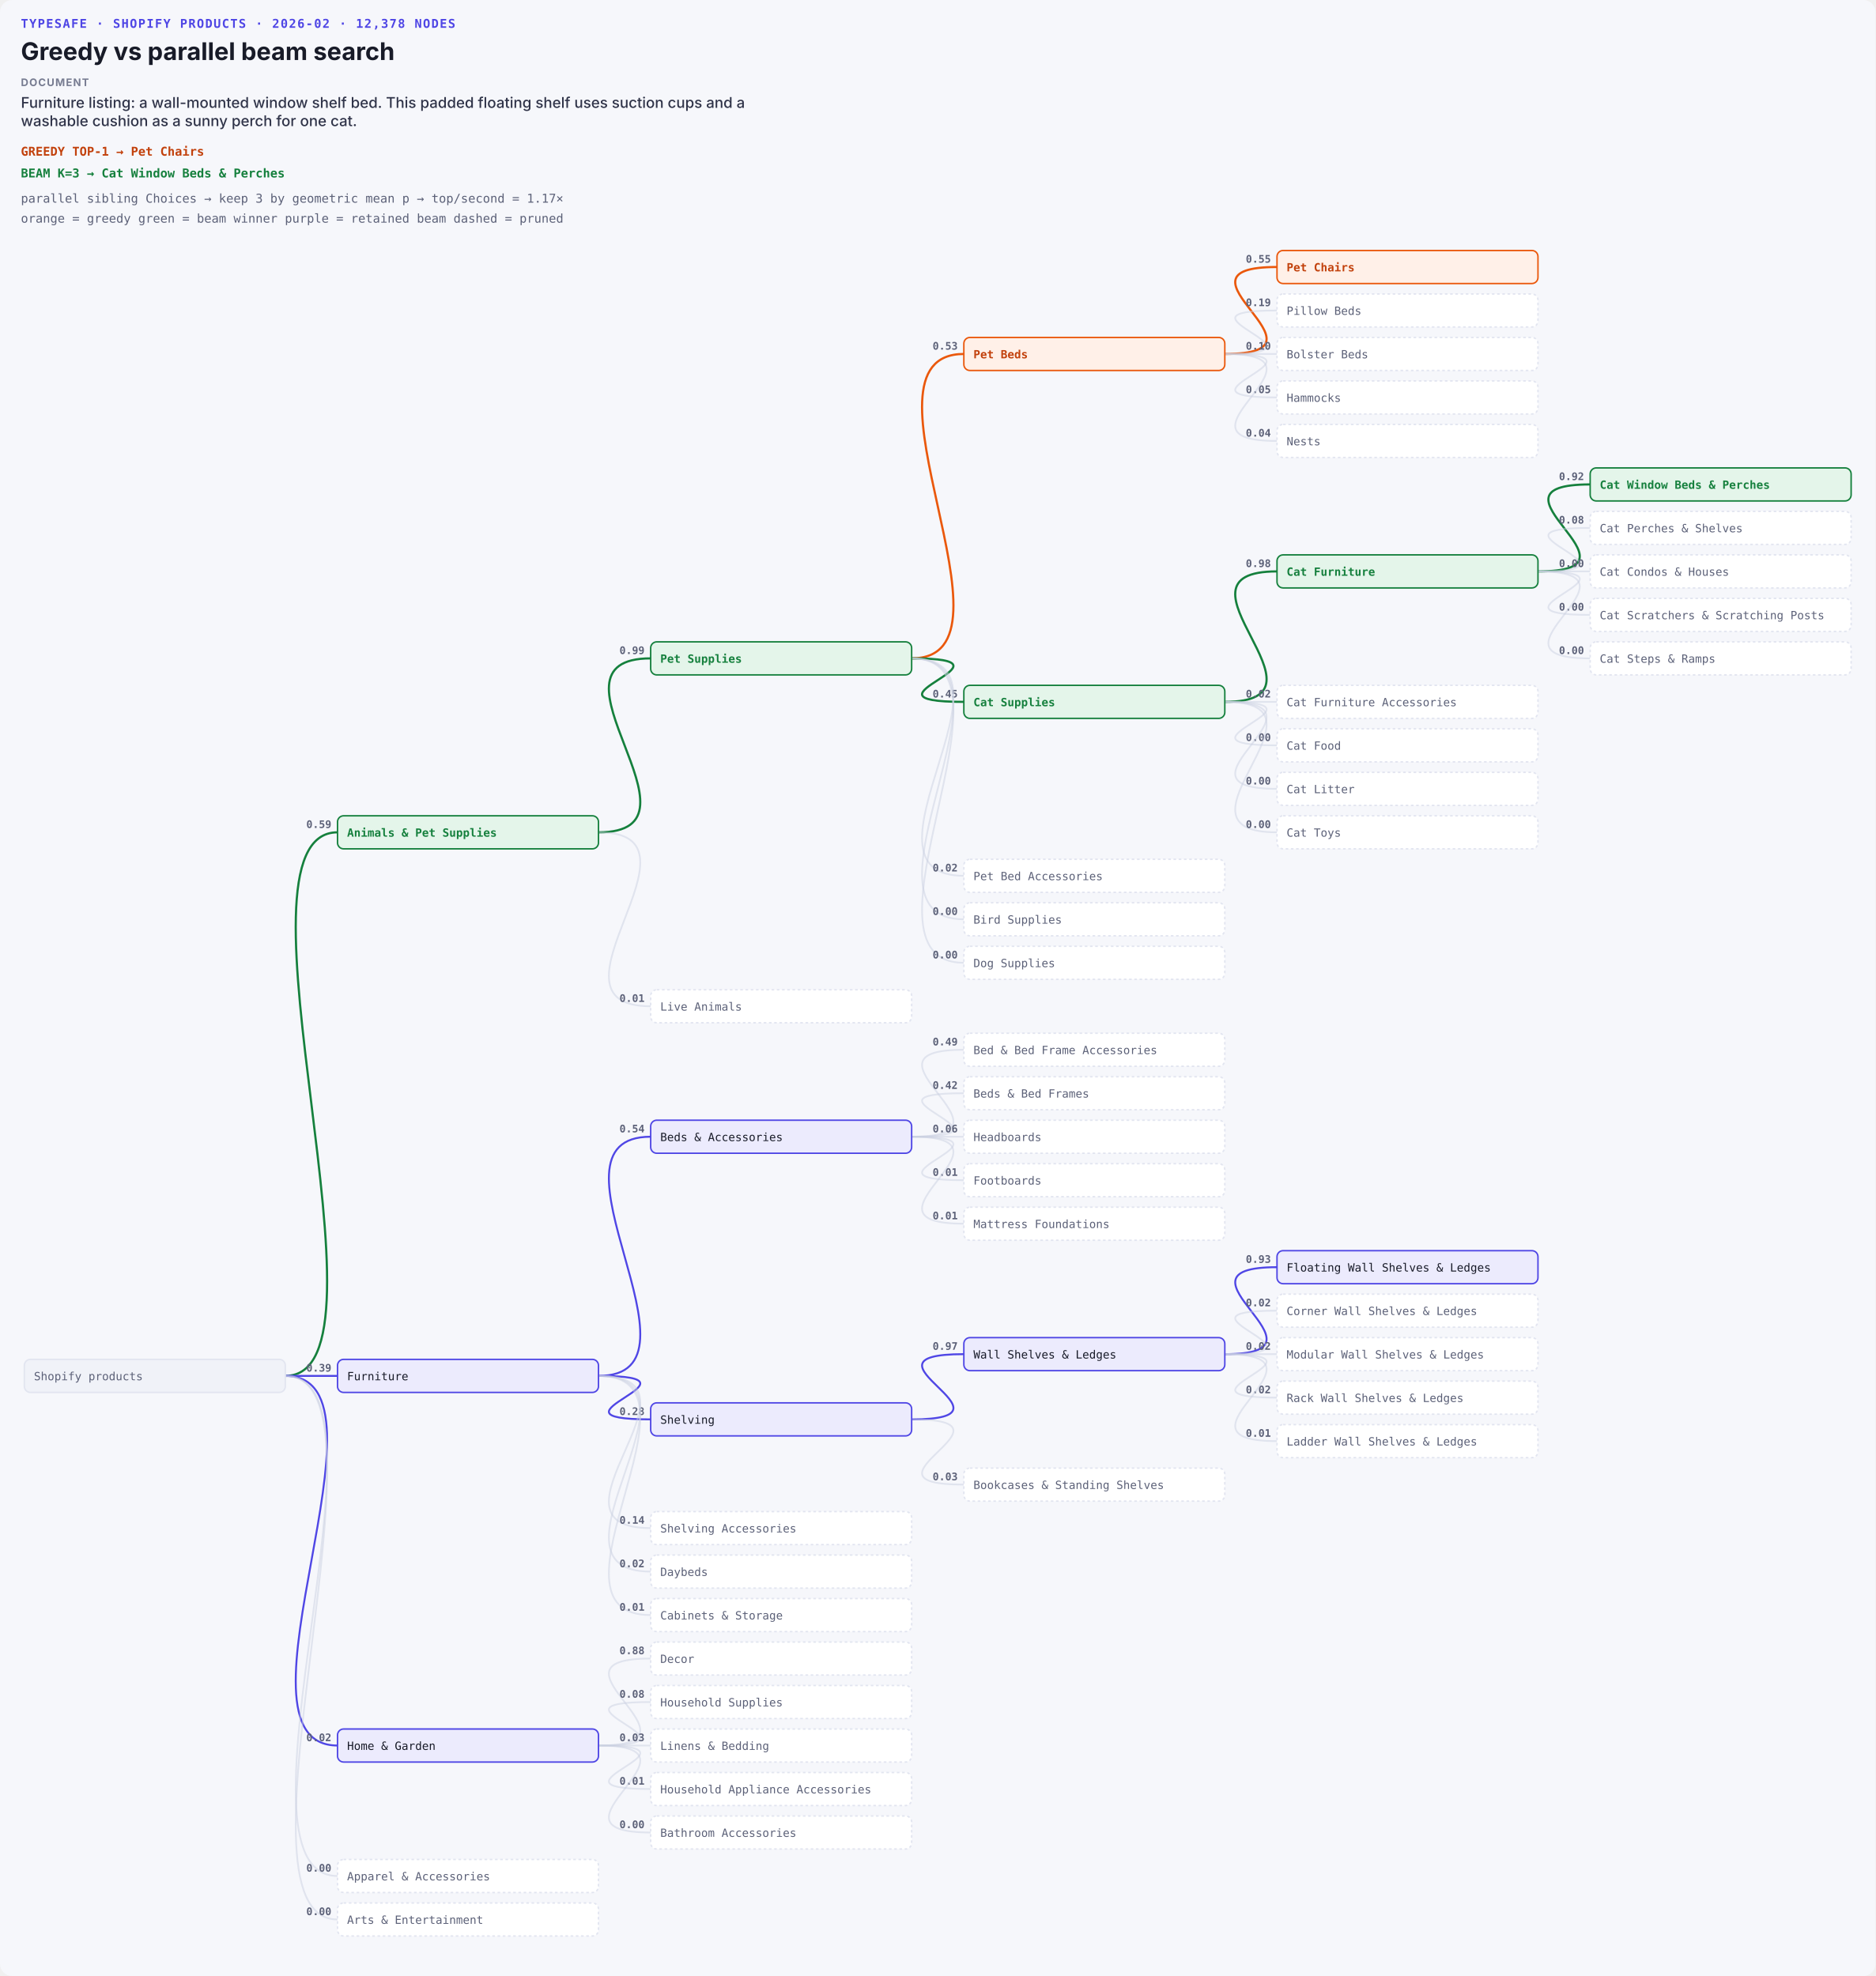
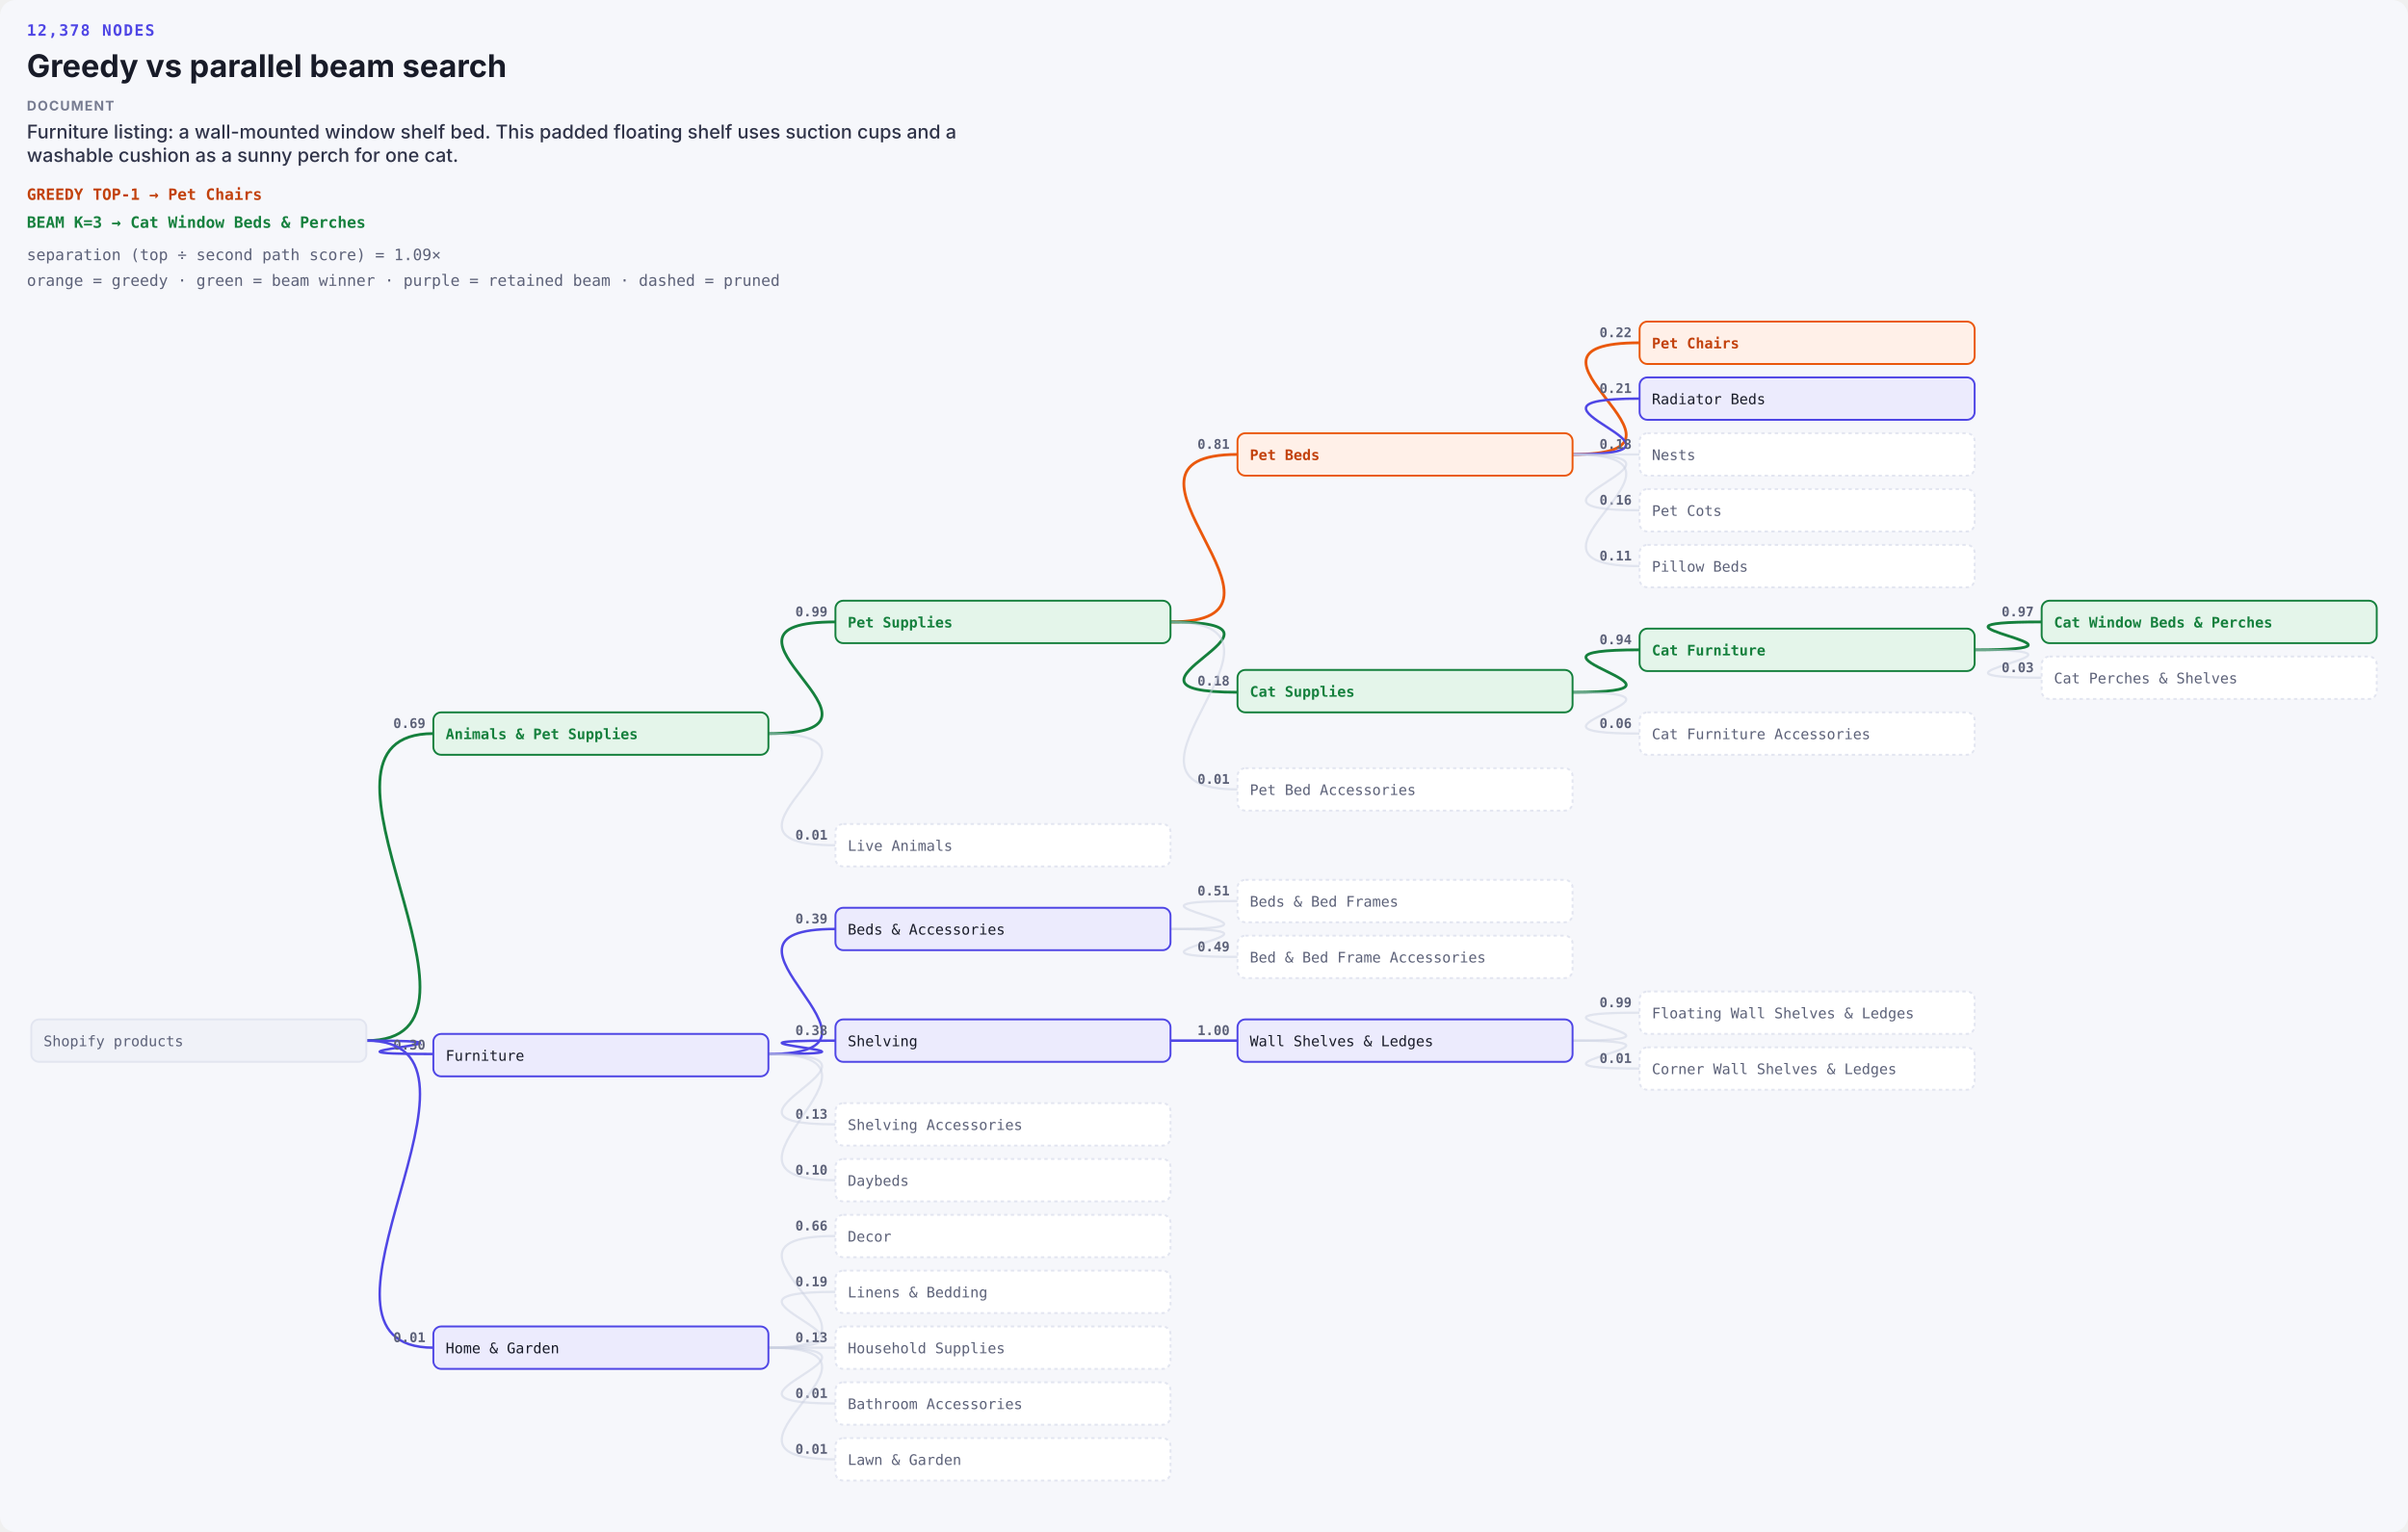
- <svg xmlns="http://www.w3.org/2000/svg" viewBox="0 0 2156 2272" width="2156" height="2272" aria-label="Shopify products taxonomy beam search">
+ <svg xmlns="http://www.w3.org/2000/svg" viewBox="0 0 2156 1372" width="2156" height="1372" aria-label="Shopify products taxonomy beam search">
  <style>
  .bg { fill:#f6f7fb }
  text { font-family:ui-monospace,"SF Mono",Menlo,Consolas,monospace }
  .eyebrow { font-size:14px; font-weight:700; letter-spacing:1.2px; fill:#4f46e5 }
  .title { font:700 28px system-ui,-apple-system,"Segoe UI",sans-serif; fill:#181b28 }
  .document-label { font:700 12px system-ui,-apple-system,"Segoe UI",sans-serif; letter-spacing:1px; fill:#777c91 }
  .document { font:500 17px system-ui,-apple-system,"Segoe UI",sans-serif; fill:#303449 }
  .copy { font-size:14px; fill:#5c6178 }
  .result { font-size:14px; font-weight:700 }
  .greedy-result { fill:#c2410c }
  .beam-result { fill:#15803d }
  .edge { fill:none; stroke:#c9cee0; stroke-width:2 }
  .edge.winner { stroke:#15803d; stroke-width:2.5 }
  .edge.greedy { stroke:#ea580c; stroke-width:2.5 }
  .edge.beam { stroke:#4f46e5; stroke-width:2.2 }
  .edge.alt { opacity:.48 }
  .prob { font-size:12px; font-weight:600; fill:#5c6178 }
  .node rect { stroke-width:1.7 }
  .node text { font-size:13px }
  .node.root rect { fill:#f0f2f8; stroke:#e2e5f0 }
  .node.root text { fill:#5c6178 }
  .node.winner rect { fill:#e4f5ea; stroke:#15803d }
  .node.winner text { fill:#15803d; font-weight:700 }
  .node.greedy rect { fill:#fff0e8; stroke:#ea580c }
  .node.greedy text { fill:#c2410c; font-weight:700 }
  .node.beam rect { fill:#ecebfd; stroke:#4f46e5 }
  .node.beam text { fill:#181b28 }
  .node.alt rect { fill:#fff; stroke:#e2e5f0; stroke-dasharray:3 3 }
  .node.alt text { fill:#5c6178 }
</style>
-   <rect class="bg" width="2156" height="2272" rx="14" />
-   <text class="eyebrow" x="24" y="32">TYPESAFE · SHOPIFY PRODUCTS · 2026-02 · 12,378 NODES</text>
+   <rect class="bg" width="2156" height="1372" rx="14" />
+   <text class="eyebrow" x="24" y="32">12,378 NODES</text>
  <text class="title" x="24" y="69">Greedy vs parallel beam search</text>
  <text class="document-label" x="24" y="99">DOCUMENT</text>
  <text class="document" x="24" y="124">Furniture listing: a wall-mounted window shelf bed. This padded floating shelf uses suction cups and a</text>
  <text class="document" x="24" y="145">washable cushion as a sunny perch for one cat.</text>
  <text class="result greedy-result" x="24" y="179">GREEDY TOP-1 → Pet Chairs</text>
  <text class="result beam-result" x="24" y="204">BEAM K=3 → Cat Window Beds &amp; Perches</text>
-   <text class="copy" x="24" y="233">parallel sibling Choices → keep 3 by geometric mean p → top/second = 1.17×</text>
-   <text class="copy" x="24" y="256">orange = greedy   green = beam winner   purple = retained beam   dashed = pruned</text>
-   <path class="edge winner" d="M328,1582 C465,1582 251,957 388,957" />
-   <text class="prob" x="381" y="952" text-anchor="end">0.59</text>
-   <path class="edge winner" d="M688,957 C825,957 611,757 748,757" />
-   <text class="prob" x="741" y="752" text-anchor="end">0.99</text>
-   <path class="edge greedy" d="M1048,757 C1185,757 971,407 1108,407" />
-   <text class="prob" x="1101" y="402" text-anchor="end">0.53</text>
+   <text class="copy" x="24" y="233">separation (top ÷ second path score) = 1.09×</text>
+   <text class="copy" x="24" y="256">orange = greedy · green = beam winner · purple = retained beam · dashed = pruned</text>
+   <path class="edge winner" d="M328,932 C465,932 251,657 388,657" />
+   <text class="prob" x="381" y="652" text-anchor="end">0.69</text>
+   <path class="edge winner" d="M688,657 C825,657 611,557 748,557" />
+   <text class="prob" x="741" y="552" text-anchor="end">0.99</text>
+   <path class="edge greedy" d="M1048,557 C1185,557 971,407 1108,407" />
+   <text class="prob" x="1101" y="402" text-anchor="end">0.81</text>
  <path class="edge greedy" d="M1408,407 C1545,407 1331,307 1468,307" />
-   <text class="prob" x="1461" y="302" text-anchor="end">0.55</text>
-   <path class="edge alt" d="M1408,407 C1545,407 1331,357 1468,357" />
-   <text class="prob" x="1461" y="352" text-anchor="end">0.19</text>
+   <text class="prob" x="1461" y="302" text-anchor="end">0.22</text>
+   <path class="edge beam" d="M1408,407 C1545,407 1331,357 1468,357" />
+   <text class="prob" x="1461" y="352" text-anchor="end">0.21</text>
  <path class="edge alt" d="M1408,407 C1545,407 1331,407 1468,407" />
-   <text class="prob" x="1461" y="402" text-anchor="end">0.10</text>
+   <text class="prob" x="1461" y="402" text-anchor="end">0.18</text>
  <path class="edge alt" d="M1408,407 C1545,407 1331,457 1468,457" />
-   <text class="prob" x="1461" y="452" text-anchor="end">0.05</text>
+   <text class="prob" x="1461" y="452" text-anchor="end">0.16</text>
  <path class="edge alt" d="M1408,407 C1545,407 1331,507 1468,507" />
-   <text class="prob" x="1461" y="502" text-anchor="end">0.04</text>
-   <path class="edge winner" d="M1048,757 C1185,757 971,807 1108,807" />
-   <text class="prob" x="1101" y="802" text-anchor="end">0.45</text>
-   <path class="edge winner" d="M1408,807 C1545,807 1331,657 1468,657" />
-   <text class="prob" x="1461" y="652" text-anchor="end">0.98</text>
-   <path class="edge winner" d="M1768,657 C1905,657 1691,557 1828,557" />
-   <text class="prob" x="1821" y="552" text-anchor="end">0.92</text>
-   <path class="edge alt" d="M1768,657 C1905,657 1691,607 1828,607" />
-   <text class="prob" x="1821" y="602" text-anchor="end">0.08</text>
-   <path class="edge alt" d="M1768,657 C1905,657 1691,657 1828,657" />
-   <text class="prob" x="1821" y="652" text-anchor="end">0.00</text>
-   <path class="edge alt" d="M1768,657 C1905,657 1691,707 1828,707" />
-   <text class="prob" x="1821" y="702" text-anchor="end">0.00</text>
-   <path class="edge alt" d="M1768,657 C1905,657 1691,757 1828,757" />
-   <text class="prob" x="1821" y="752" text-anchor="end">0.00</text>
-   <path class="edge alt" d="M1408,807 C1545,807 1331,807 1468,807" />
-   <text class="prob" x="1461" y="802" text-anchor="end">0.02</text>
-   <path class="edge alt" d="M1408,807 C1545,807 1331,857 1468,857" />
-   <text class="prob" x="1461" y="852" text-anchor="end">0.00</text>
-   <path class="edge alt" d="M1408,807 C1545,807 1331,907 1468,907" />
-   <text class="prob" x="1461" y="902" text-anchor="end">0.00</text>
-   <path class="edge alt" d="M1408,807 C1545,807 1331,957 1468,957" />
-   <text class="prob" x="1461" y="952" text-anchor="end">0.00</text>
-   <path class="edge alt" d="M1048,757 C1185,757 971,1007 1108,1007" />
-   <text class="prob" x="1101" y="1002" text-anchor="end">0.02</text>
-   <path class="edge alt" d="M1048,757 C1185,757 971,1057 1108,1057" />
-   <text class="prob" x="1101" y="1052" text-anchor="end">0.00</text>
-   <path class="edge alt" d="M1048,757 C1185,757 971,1107 1108,1107" />
-   <text class="prob" x="1101" y="1102" text-anchor="end">0.00</text>
-   <path class="edge alt" d="M688,957 C825,957 611,1157 748,1157" />
-   <text class="prob" x="741" y="1152" text-anchor="end">0.01</text>
-   <path class="edge beam" d="M328,1582 C465,1582 251,1582 388,1582" />
-   <text class="prob" x="381" y="1577" text-anchor="end">0.39</text>
-   <path class="edge beam" d="M688,1582 C825,1582 611,1307 748,1307" />
-   <text class="prob" x="741" y="1302" text-anchor="end">0.54</text>
-   <path class="edge alt" d="M1048,1307 C1185,1307 971,1207 1108,1207" />
-   <text class="prob" x="1101" y="1202" text-anchor="end">0.49</text>
-   <path class="edge alt" d="M1048,1307 C1185,1307 971,1257 1108,1257" />
-   <text class="prob" x="1101" y="1252" text-anchor="end">0.42</text>
-   <path class="edge alt" d="M1048,1307 C1185,1307 971,1307 1108,1307" />
-   <text class="prob" x="1101" y="1302" text-anchor="end">0.06</text>
-   <path class="edge alt" d="M1048,1307 C1185,1307 971,1357 1108,1357" />
-   <text class="prob" x="1101" y="1352" text-anchor="end">0.01</text>
-   <path class="edge alt" d="M1048,1307 C1185,1307 971,1407 1108,1407" />
-   <text class="prob" x="1101" y="1402" text-anchor="end">0.01</text>
-   <path class="edge beam" d="M688,1582 C825,1582 611,1632 748,1632" />
-   <text class="prob" x="741" y="1627" text-anchor="end">0.28</text>
-   <path class="edge beam" d="M1048,1632 C1185,1632 971,1557 1108,1557" />
-   <text class="prob" x="1101" y="1552" text-anchor="end">0.97</text>
-   <path class="edge beam" d="M1408,1557 C1545,1557 1331,1457 1468,1457" />
-   <text class="prob" x="1461" y="1452" text-anchor="end">0.93</text>
-   <path class="edge alt" d="M1408,1557 C1545,1557 1331,1507 1468,1507" />
-   <text class="prob" x="1461" y="1502" text-anchor="end">0.02</text>
-   <path class="edge alt" d="M1408,1557 C1545,1557 1331,1557 1468,1557" />
-   <text class="prob" x="1461" y="1552" text-anchor="end">0.02</text>
-   <path class="edge alt" d="M1408,1557 C1545,1557 1331,1607 1468,1607" />
-   <text class="prob" x="1461" y="1602" text-anchor="end">0.02</text>
-   <path class="edge alt" d="M1408,1557 C1545,1557 1331,1657 1468,1657" />
-   <text class="prob" x="1461" y="1652" text-anchor="end">0.01</text>
-   <path class="edge alt" d="M1048,1632 C1185,1632 971,1707 1108,1707" />
-   <text class="prob" x="1101" y="1702" text-anchor="end">0.03</text>
-   <path class="edge alt" d="M688,1582 C825,1582 611,1757 748,1757" />
-   <text class="prob" x="741" y="1752" text-anchor="end">0.14</text>
-   <path class="edge alt" d="M688,1582 C825,1582 611,1807 748,1807" />
-   <text class="prob" x="741" y="1802" text-anchor="end">0.02</text>
-   <path class="edge alt" d="M688,1582 C825,1582 611,1857 748,1857" />
-   <text class="prob" x="741" y="1852" text-anchor="end">0.01</text>
-   <path class="edge beam" d="M328,1582 C465,1582 251,2007 388,2007" />
-   <text class="prob" x="381" y="2002" text-anchor="end">0.02</text>
-   <path class="edge alt" d="M688,2007 C825,2007 611,1907 748,1907" />
-   <text class="prob" x="741" y="1902" text-anchor="end">0.88</text>
-   <path class="edge alt" d="M688,2007 C825,2007 611,1957 748,1957" />
-   <text class="prob" x="741" y="1952" text-anchor="end">0.08</text>
-   <path class="edge alt" d="M688,2007 C825,2007 611,2007 748,2007" />
-   <text class="prob" x="741" y="2002" text-anchor="end">0.03</text>
-   <path class="edge alt" d="M688,2007 C825,2007 611,2057 748,2057" />
-   <text class="prob" x="741" y="2052" text-anchor="end">0.01</text>
-   <path class="edge alt" d="M688,2007 C825,2007 611,2107 748,2107" />
-   <text class="prob" x="741" y="2102" text-anchor="end">0.00</text>
-   <path class="edge alt" d="M328,1582 C465,1582 251,2157 388,2157" />
-   <text class="prob" x="381" y="2152" text-anchor="end">0.00</text>
-   <path class="edge alt" d="M328,1582 C465,1582 251,2207 388,2207" />
-   <text class="prob" x="381" y="2202" text-anchor="end">0.00</text>
+   <text class="prob" x="1461" y="502" text-anchor="end">0.11</text>
+   <path class="edge winner" d="M1048,557 C1185,557 971,620 1108,620" />
+   <text class="prob" x="1101" y="614" text-anchor="end">0.18</text>
+   <path class="edge winner" d="M1408,620 C1545,620 1331,582 1468,582" />
+   <text class="prob" x="1461" y="577" text-anchor="end">0.94</text>
+   <path class="edge winner" d="M1768,582 C1905,582 1691,557 1828,557" />
+   <text class="prob" x="1821" y="552" text-anchor="end">0.97</text>
+   <path class="edge alt" d="M1768,582 C1905,582 1691,607 1828,607" />
+   <text class="prob" x="1821" y="602" text-anchor="end">0.03</text>
+   <path class="edge alt" d="M1408,620 C1545,620 1331,657 1468,657" />
+   <text class="prob" x="1461" y="652" text-anchor="end">0.06</text>
+   <path class="edge alt" d="M1048,557 C1185,557 971,707 1108,707" />
+   <text class="prob" x="1101" y="702" text-anchor="end">0.01</text>
+   <path class="edge alt" d="M688,657 C825,657 611,757 748,757" />
+   <text class="prob" x="741" y="752" text-anchor="end">0.01</text>
+   <path class="edge beam" d="M328,932 C465,932 251,944 388,944" />
+   <text class="prob" x="381" y="940" text-anchor="end">0.30</text>
+   <path class="edge beam" d="M688,944 C825,944 611,832 748,832" />
+   <text class="prob" x="741" y="827" text-anchor="end">0.39</text>
+   <path class="edge alt" d="M1048,832 C1185,832 971,807 1108,807" />
+   <text class="prob" x="1101" y="802" text-anchor="end">0.51</text>
+   <path class="edge alt" d="M1048,832 C1185,832 971,857 1108,857" />
+   <text class="prob" x="1101" y="852" text-anchor="end">0.49</text>
+   <path class="edge beam" d="M688,944 C825,944 611,932 748,932" />
+   <text class="prob" x="741" y="927" text-anchor="end">0.38</text>
+   <path class="edge beam" d="M1048,932 C1185,932 971,932 1108,932" />
+   <text class="prob" x="1101" y="927" text-anchor="end">1.00</text>
+   <path class="edge alt" d="M1408,932 C1545,932 1331,907 1468,907" />
+   <text class="prob" x="1461" y="902" text-anchor="end">0.99</text>
+   <path class="edge alt" d="M1408,932 C1545,932 1331,957 1468,957" />
+   <text class="prob" x="1461" y="952" text-anchor="end">0.01</text>
+   <path class="edge alt" d="M688,944 C825,944 611,1007 748,1007" />
+   <text class="prob" x="741" y="1002" text-anchor="end">0.13</text>
+   <path class="edge alt" d="M688,944 C825,944 611,1057 748,1057" />
+   <text class="prob" x="741" y="1052" text-anchor="end">0.10</text>
+   <path class="edge beam" d="M328,932 C465,932 251,1207 388,1207" />
+   <text class="prob" x="381" y="1202" text-anchor="end">0.01</text>
+   <path class="edge alt" d="M688,1207 C825,1207 611,1107 748,1107" />
+   <text class="prob" x="741" y="1102" text-anchor="end">0.66</text>
+   <path class="edge alt" d="M688,1207 C825,1207 611,1157 748,1157" />
+   <text class="prob" x="741" y="1152" text-anchor="end">0.19</text>
+   <path class="edge alt" d="M688,1207 C825,1207 611,1207 748,1207" />
+   <text class="prob" x="741" y="1202" text-anchor="end">0.13</text>
+   <path class="edge alt" d="M688,1207 C825,1207 611,1257 748,1257" />
+   <text class="prob" x="741" y="1252" text-anchor="end">0.01</text>
+   <path class="edge alt" d="M688,1207 C825,1207 611,1307 748,1307" />
+   <text class="prob" x="741" y="1302" text-anchor="end">0.01</text>
  <g class="node greedy">
    <rect x="1468" y="288" width="300" height="38" rx="7" />
    <text x="1479" y="312">Pet Chairs</text>
  </g>
-   <g class="node alt">
+   <g class="node beam">
    <rect x="1468" y="338" width="300" height="38" rx="7" />
-     <text x="1479" y="362">Pillow Beds</text>
+     <text x="1479" y="362">Radiator Beds</text>
  </g>
  <g class="node alt">
    <rect x="1468" y="388" width="300" height="38" rx="7" />
-     <text x="1479" y="412">Bolster Beds</text>
+     <text x="1479" y="412">Nests</text>
  </g>
  <g class="node alt">
    <rect x="1468" y="438" width="300" height="38" rx="7" />
-     <text x="1479" y="462">Hammocks</text>
+     <text x="1479" y="462">Pet Cots</text>
  </g>
  <g class="node alt">
    <rect x="1468" y="488" width="300" height="38" rx="7" />
-     <text x="1479" y="512">Nests</text>
+     <text x="1479" y="512">Pillow Beds</text>
  </g>
  <g class="node greedy">
    <rect x="1108" y="388" width="300" height="38" rx="7" />
    <text x="1119" y="412">Pet Beds</text>
  </g>
  <g class="node winner">
    <rect x="1828" y="538" width="300" height="38" rx="7" />
    <text x="1839" y="562">Cat Window Beds &amp; Perches</text>
  </g>
  <g class="node alt">
    <rect x="1828" y="588" width="300" height="38" rx="7" />
    <text x="1839" y="612">Cat Perches &amp; Shelves</text>
  </g>
-   <g class="node alt">
-     <rect x="1828" y="638" width="300" height="38" rx="7" />
-     <text x="1839" y="662">Cat Condos &amp; Houses</text>
-   </g>
-   <g class="node alt">
-     <rect x="1828" y="688" width="300" height="38" rx="7" />
-     <text x="1839" y="712">Cat Scratchers &amp; Scratching Posts</text>
-   </g>
-   <g class="node alt">
-     <rect x="1828" y="738" width="300" height="38" rx="7" />
-     <text x="1839" y="762">Cat Steps &amp; Ramps</text>
-   </g>
-   <g class="node winner">
+   <g class="node winner">
+     <rect x="1468" y="563" width="300" height="38" rx="7" />
+     <text x="1479" y="587">Cat Furniture</text>
+   </g>
+   <g class="node alt">
    <rect x="1468" y="638" width="300" height="38" rx="7" />
-     <text x="1479" y="662">Cat Furniture</text>
-   </g>
-   <g class="node alt">
-     <rect x="1468" y="788" width="300" height="38" rx="7" />
-     <text x="1479" y="812">Cat Furniture Accessories</text>
-   </g>
-   <g class="node alt">
-     <rect x="1468" y="838" width="300" height="38" rx="7" />
-     <text x="1479" y="862">Cat Food</text>
+     <text x="1479" y="662">Cat Furniture Accessories</text>
+   </g>
+   <g class="node winner">
+     <rect x="1108" y="600" width="300" height="38" rx="7" />
+     <text x="1119" y="624">Cat Supplies</text>
+   </g>
+   <g class="node alt">
+     <rect x="1108" y="688" width="300" height="38" rx="7" />
+     <text x="1119" y="712">Pet Bed Accessories</text>
+   </g>
+   <g class="node winner">
+     <rect x="748" y="538" width="300" height="38" rx="7" />
+     <text x="759" y="562">Pet Supplies</text>
+   </g>
+   <g class="node alt">
+     <rect x="748" y="738" width="300" height="38" rx="7" />
+     <text x="759" y="762">Live Animals</text>
+   </g>
+   <g class="node winner">
+     <rect x="388" y="638" width="300" height="38" rx="7" />
+     <text x="399" y="662">Animals &amp; Pet Supplies</text>
+   </g>
+   <g class="node alt">
+     <rect x="1108" y="788" width="300" height="38" rx="7" />
+     <text x="1119" y="812">Beds &amp; Bed Frames</text>
+   </g>
+   <g class="node alt">
+     <rect x="1108" y="838" width="300" height="38" rx="7" />
+     <text x="1119" y="862">Bed &amp; Bed Frame Accessories</text>
+   </g>
+   <g class="node beam">
+     <rect x="748" y="813" width="300" height="38" rx="7" />
+     <text x="759" y="837">Beds &amp; Accessories</text>
  </g>
  <g class="node alt">
    <rect x="1468" y="888" width="300" height="38" rx="7" />
-     <text x="1479" y="912">Cat Litter</text>
+     <text x="1479" y="912">Floating Wall Shelves &amp; Ledges</text>
  </g>
  <g class="node alt">
    <rect x="1468" y="938" width="300" height="38" rx="7" />
-     <text x="1479" y="962">Cat Toys</text>
-   </g>
-   <g class="node winner">
-     <rect x="1108" y="788" width="300" height="38" rx="7" />
-     <text x="1119" y="812">Cat Supplies</text>
-   </g>
-   <g class="node alt">
-     <rect x="1108" y="988" width="300" height="38" rx="7" />
-     <text x="1119" y="1012">Pet Bed Accessories</text>
-   </g>
-   <g class="node alt">
-     <rect x="1108" y="1038" width="300" height="38" rx="7" />
-     <text x="1119" y="1062">Bird Supplies</text>
-   </g>
-   <g class="node alt">
-     <rect x="1108" y="1088" width="300" height="38" rx="7" />
-     <text x="1119" y="1112">Dog Supplies</text>
-   </g>
-   <g class="node winner">
-     <rect x="748" y="738" width="300" height="38" rx="7" />
-     <text x="759" y="762">Pet Supplies</text>
+     <text x="1479" y="962">Corner Wall Shelves &amp; Ledges</text>
+   </g>
+   <g class="node beam">
+     <rect x="1108" y="913" width="300" height="38" rx="7" />
+     <text x="1119" y="937">Wall Shelves &amp; Ledges</text>
+   </g>
+   <g class="node beam">
+     <rect x="748" y="913" width="300" height="38" rx="7" />
+     <text x="759" y="937">Shelving</text>
+   </g>
+   <g class="node alt">
+     <rect x="748" y="988" width="300" height="38" rx="7" />
+     <text x="759" y="1012">Shelving Accessories</text>
+   </g>
+   <g class="node alt">
+     <rect x="748" y="1038" width="300" height="38" rx="7" />
+     <text x="759" y="1062">Daybeds</text>
+   </g>
+   <g class="node beam">
+     <rect x="388" y="926" width="300" height="38" rx="7" />
+     <text x="399" y="950">Furniture</text>
+   </g>
+   <g class="node alt">
+     <rect x="748" y="1088" width="300" height="38" rx="7" />
+     <text x="759" y="1112">Decor</text>
  </g>
  <g class="node alt">
    <rect x="748" y="1138" width="300" height="38" rx="7" />
-     <text x="759" y="1162">Live Animals</text>
-   </g>
-   <g class="node winner">
-     <rect x="388" y="938" width="300" height="38" rx="7" />
-     <text x="399" y="962">Animals &amp; Pet Supplies</text>
-   </g>
-   <g class="node alt">
-     <rect x="1108" y="1188" width="300" height="38" rx="7" />
-     <text x="1119" y="1212">Bed &amp; Bed Frame Accessories</text>
-   </g>
-   <g class="node alt">
-     <rect x="1108" y="1238" width="300" height="38" rx="7" />
-     <text x="1119" y="1262">Beds &amp; Bed Frames</text>
-   </g>
-   <g class="node alt">
-     <rect x="1108" y="1288" width="300" height="38" rx="7" />
-     <text x="1119" y="1312">Headboards</text>
-   </g>
-   <g class="node alt">
-     <rect x="1108" y="1338" width="300" height="38" rx="7" />
-     <text x="1119" y="1362">Footboards</text>
-   </g>
-   <g class="node alt">
-     <rect x="1108" y="1388" width="300" height="38" rx="7" />
-     <text x="1119" y="1412">Mattress Foundations</text>
-   </g>
-   <g class="node beam">
+     <text x="759" y="1162">Linens &amp; Bedding</text>
+   </g>
+   <g class="node alt">
+     <rect x="748" y="1188" width="300" height="38" rx="7" />
+     <text x="759" y="1212">Household Supplies</text>
+   </g>
+   <g class="node alt">
+     <rect x="748" y="1238" width="300" height="38" rx="7" />
+     <text x="759" y="1262">Bathroom Accessories</text>
+   </g>
+   <g class="node alt">
    <rect x="748" y="1288" width="300" height="38" rx="7" />
-     <text x="759" y="1312">Beds &amp; Accessories</text>
-   </g>
-   <g class="node beam">
-     <rect x="1468" y="1438" width="300" height="38" rx="7" />
-     <text x="1479" y="1462">Floating Wall Shelves &amp; Ledges</text>
-   </g>
-   <g class="node alt">
-     <rect x="1468" y="1488" width="300" height="38" rx="7" />
-     <text x="1479" y="1512">Corner Wall Shelves &amp; Ledges</text>
-   </g>
-   <g class="node alt">
-     <rect x="1468" y="1538" width="300" height="38" rx="7" />
-     <text x="1479" y="1562">Modular Wall Shelves &amp; Ledges</text>
-   </g>
-   <g class="node alt">
-     <rect x="1468" y="1588" width="300" height="38" rx="7" />
-     <text x="1479" y="1612">Rack Wall Shelves &amp; Ledges</text>
-   </g>
-   <g class="node alt">
-     <rect x="1468" y="1638" width="300" height="38" rx="7" />
-     <text x="1479" y="1662">Ladder Wall Shelves &amp; Ledges</text>
-   </g>
-   <g class="node beam">
-     <rect x="1108" y="1538" width="300" height="38" rx="7" />
-     <text x="1119" y="1562">Wall Shelves &amp; Ledges</text>
-   </g>
-   <g class="node alt">
-     <rect x="1108" y="1688" width="300" height="38" rx="7" />
-     <text x="1119" y="1712">Bookcases &amp; Standing Shelves</text>
-   </g>
-   <g class="node beam">
-     <rect x="748" y="1613" width="300" height="38" rx="7" />
-     <text x="759" y="1637">Shelving</text>
-   </g>
-   <g class="node alt">
-     <rect x="748" y="1738" width="300" height="38" rx="7" />
-     <text x="759" y="1762">Shelving Accessories</text>
-   </g>
-   <g class="node alt">
-     <rect x="748" y="1788" width="300" height="38" rx="7" />
-     <text x="759" y="1812">Daybeds</text>
-   </g>
-   <g class="node alt">
-     <rect x="748" y="1838" width="300" height="38" rx="7" />
-     <text x="759" y="1862">Cabinets &amp; Storage</text>
-   </g>
-   <g class="node beam">
-     <rect x="388" y="1563" width="300" height="38" rx="7" />
-     <text x="399" y="1587">Furniture</text>
-   </g>
-   <g class="node alt">
-     <rect x="748" y="1888" width="300" height="38" rx="7" />
-     <text x="759" y="1912">Decor</text>
-   </g>
-   <g class="node alt">
-     <rect x="748" y="1938" width="300" height="38" rx="7" />
-     <text x="759" y="1962">Household Supplies</text>
-   </g>
-   <g class="node alt">
-     <rect x="748" y="1988" width="300" height="38" rx="7" />
-     <text x="759" y="2012">Linens &amp; Bedding</text>
-   </g>
-   <g class="node alt">
-     <rect x="748" y="2038" width="300" height="38" rx="7" />
-     <text x="759" y="2062">Household Appliance Accessories</text>
-   </g>
-   <g class="node alt">
-     <rect x="748" y="2088" width="300" height="38" rx="7" />
-     <text x="759" y="2112">Bathroom Accessories</text>
-   </g>
-   <g class="node beam">
-     <rect x="388" y="1988" width="300" height="38" rx="7" />
-     <text x="399" y="2012">Home &amp; Garden</text>
-   </g>
-   <g class="node alt">
-     <rect x="388" y="2138" width="300" height="38" rx="7" />
-     <text x="399" y="2162">Apparel &amp; Accessories</text>
-   </g>
-   <g class="node alt">
-     <rect x="388" y="2188" width="300" height="38" rx="7" />
-     <text x="399" y="2212">Arts &amp; Entertainment</text>
+     <text x="759" y="1312">Lawn &amp; Garden</text>
+   </g>
+   <g class="node beam">
+     <rect x="388" y="1188" width="300" height="38" rx="7" />
+     <text x="399" y="1212">Home &amp; Garden</text>
  </g>
  <g class="node root">
-     <rect x="28" y="1563" width="300" height="38" rx="7" />
-     <text x="39" y="1587">Shopify products</text>
+     <rect x="28" y="913" width="300" height="38" rx="7" />
+     <text x="39" y="937">Shopify products</text>
  </g>
</svg>
